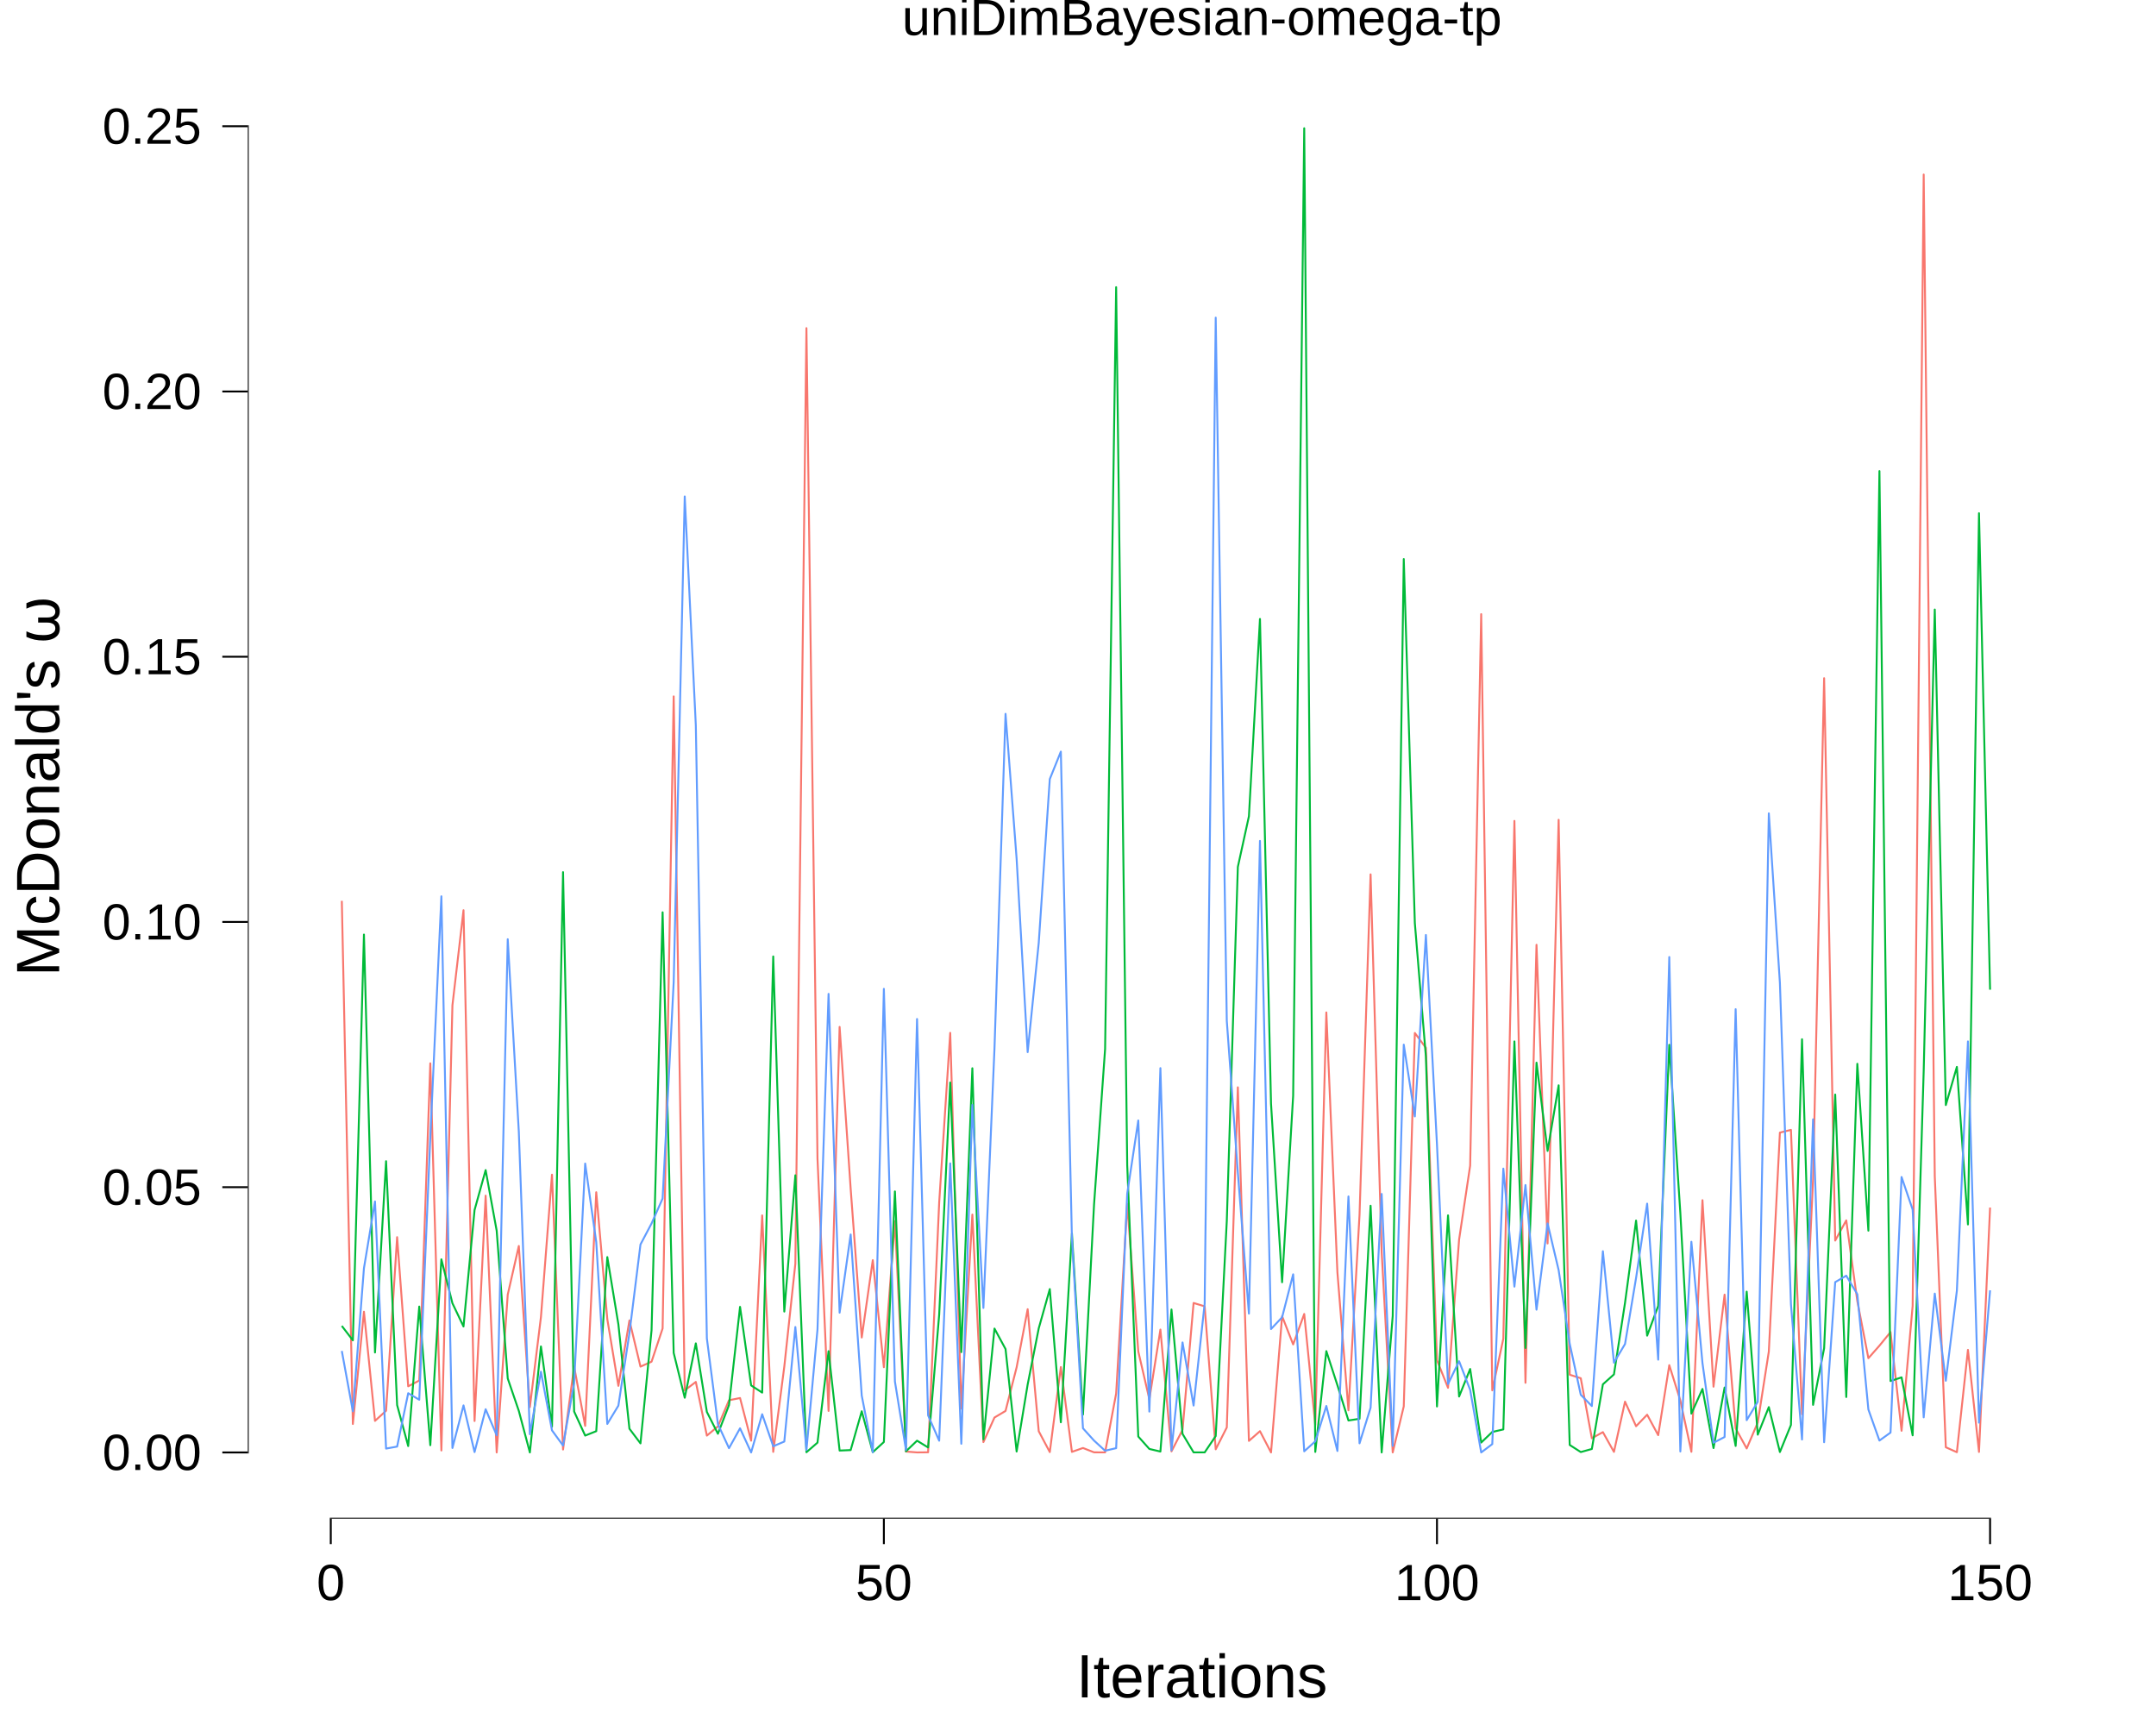
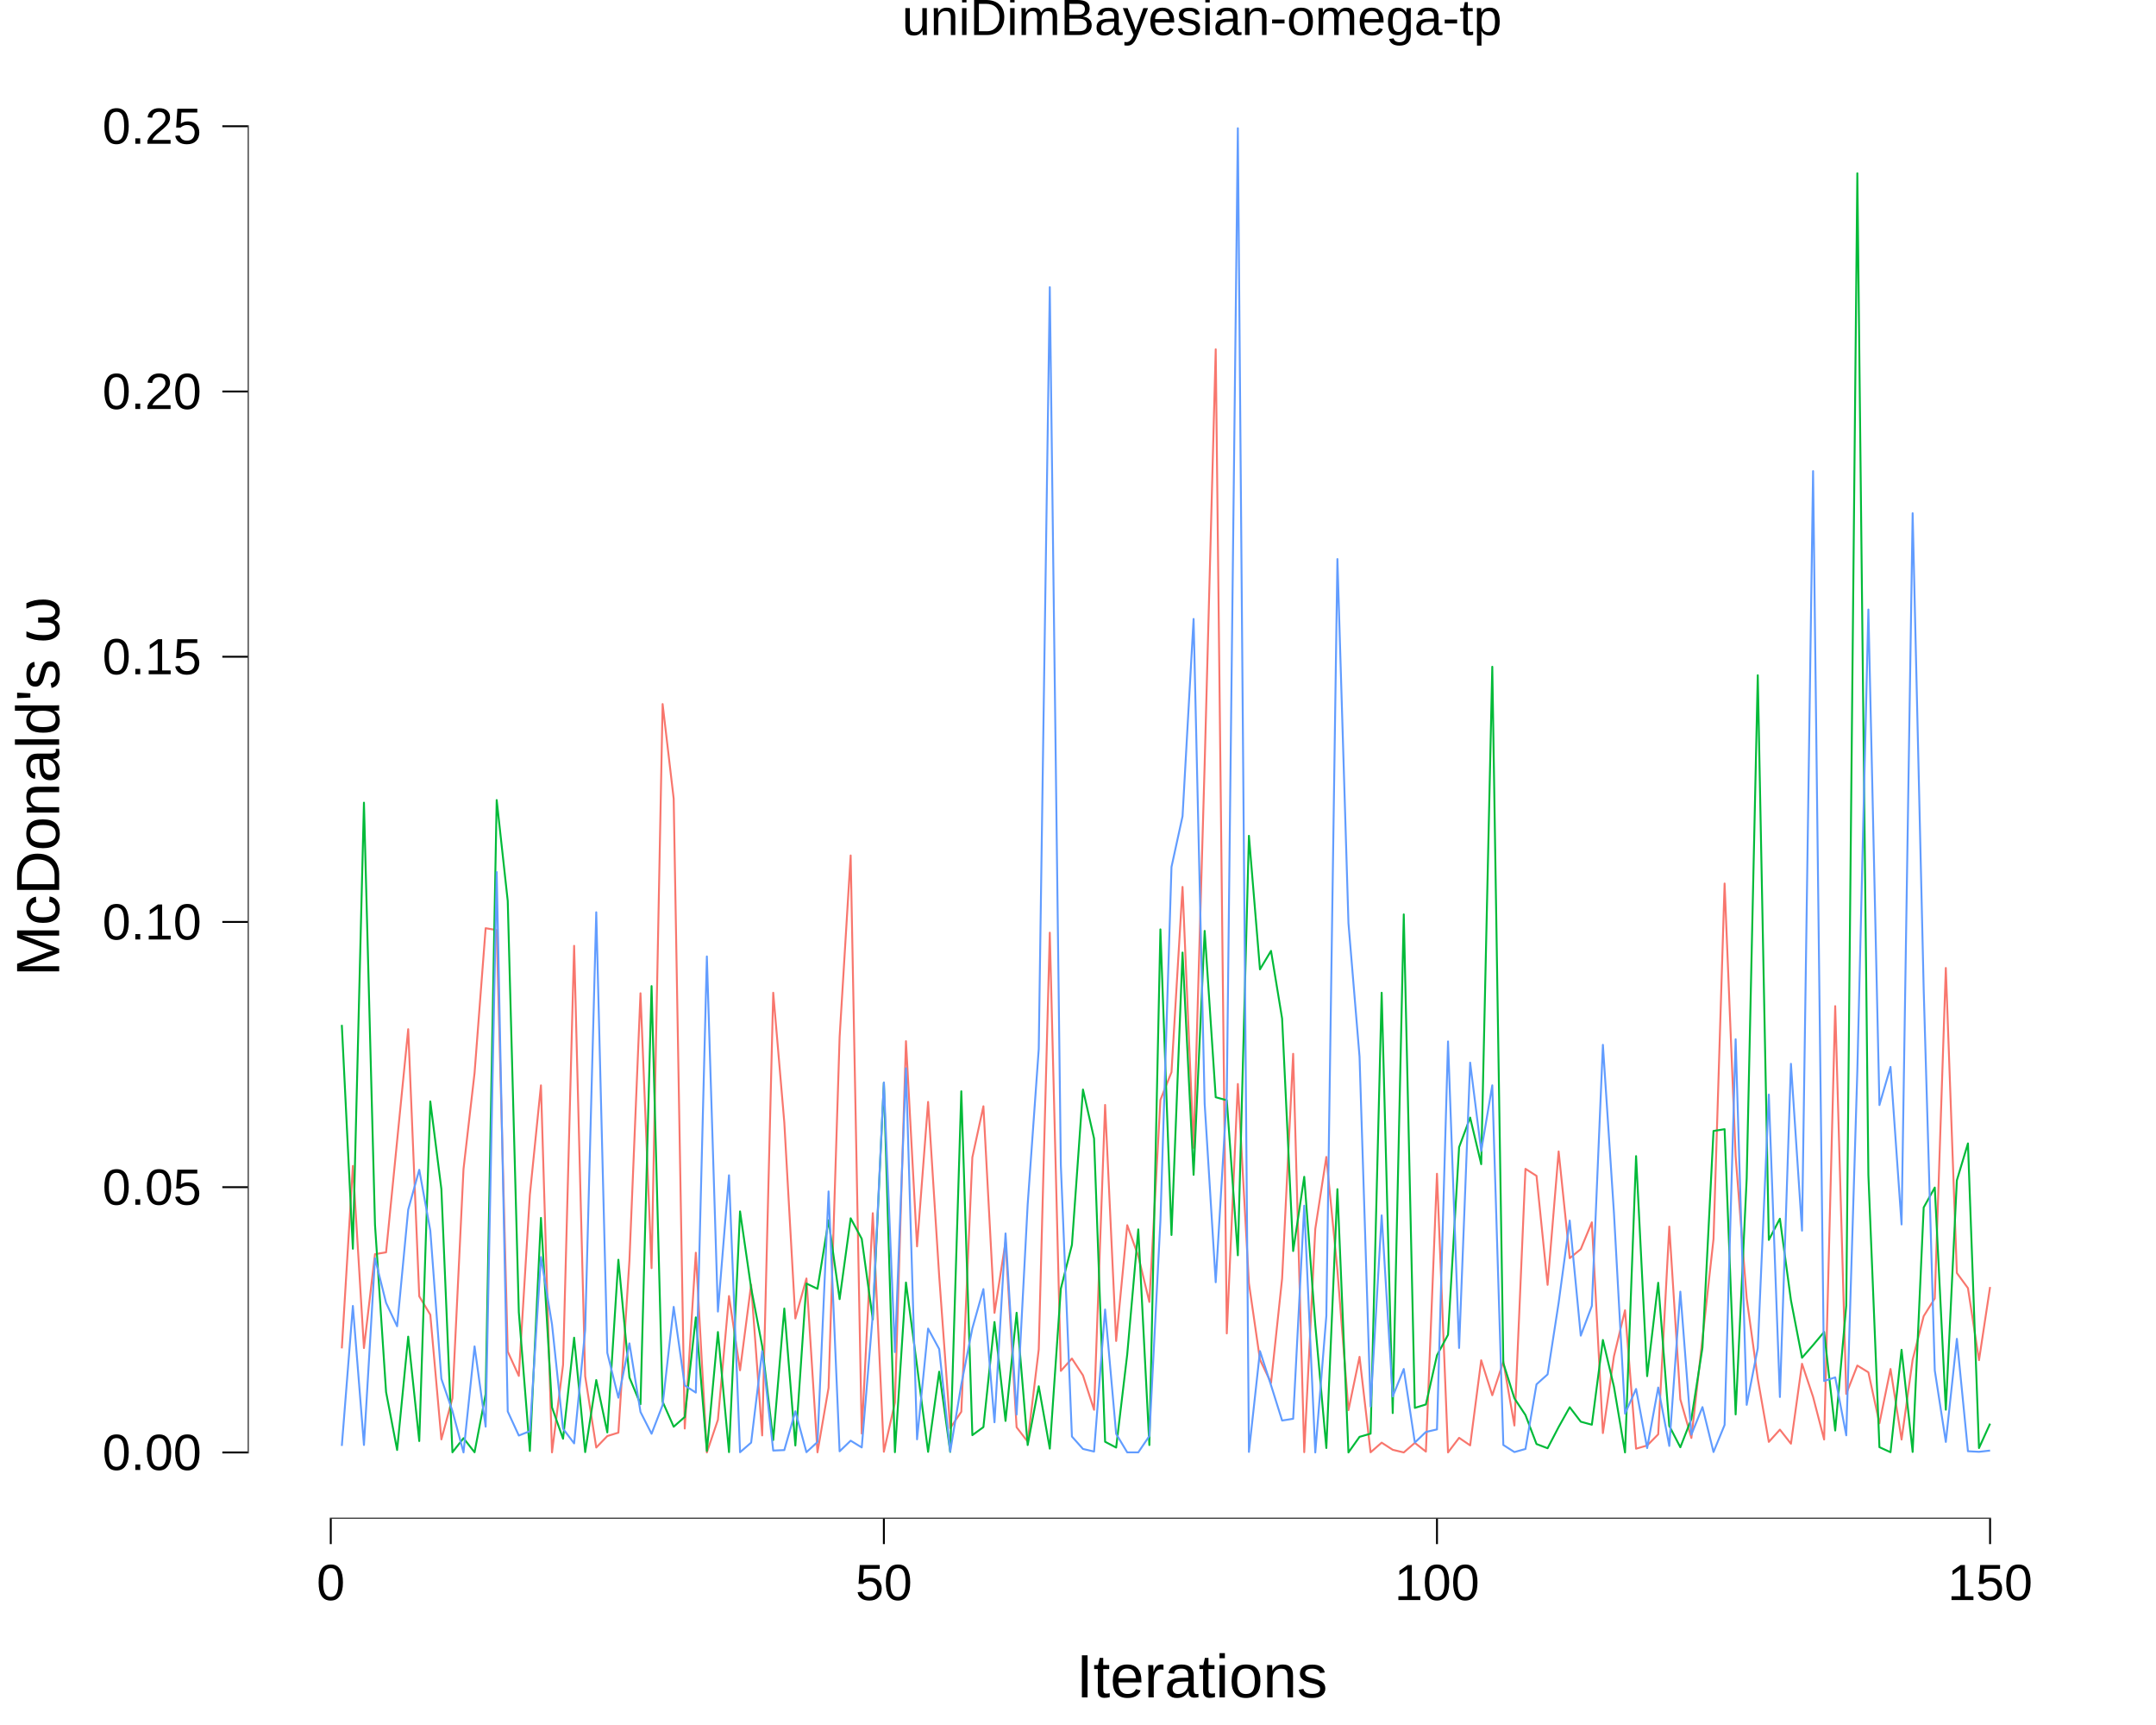
<svg xmlns="http://www.w3.org/2000/svg" viewBox="0 0 720.00 576.00">
  <defs>
    <style type="text/css">
    line, polyline, polygon, path, rect, circle {
      fill: none;
      stroke: #000000;
      stroke-linecap: round;
      stroke-linejoin: round;
      stroke-miterlimit: 10.00;
    }
  </style>
  </defs>
  <rect width="100%" height="100%" style="stroke: none; fill: #FFFFFF;" />
  <rect x="0.00" y="0.00" width="720.00" height="576.00" style="stroke-width: 10.67; stroke: none;" />
  <defs>
    <clipPath id="cpODIuNzV8NzIwLjAwfDUwNy4xMHwyMC43MQ==">
      <rect x="82.75" y="20.71" width="637.25" height="486.38" />
    </clipPath>
  </defs>
  <rect x="82.75" y="20.71" width="637.25" height="486.38" style="stroke-width: 10.67; stroke: none;" clip-path="url(#cpODIuNzV8NzIwLjAwfDUwNy4xMHwyMC43MQ==)" />
-   <polyline points="114.15,300.80 117.84,475.49 121.54,438.00 125.23,474.45 128.93,471.07 132.62,413.10 136.32,462.90 140.01,460.98 143.70,355.06 147.40,484.33 151.09,335.69 154.79,303.93 158.48,474.49 162.18,399.25 165.87,484.99 169.56,432.29 173.26,416.05 176.95,469.86 180.65,439.75 184.34,392.24 188.03,484.01 191.73,456.32 195.42,476.11 199.12,398.10 202.81,440.49 206.51,462.75 210.20,440.91 213.89,456.33 217.59,454.68 221.28,443.59 224.98,232.54 228.67,464.27 232.37,461.44 236.06,479.37 239.75,476.30 243.45,467.56 247.14,466.82 250.84,481.06 254.53,405.84 258.22,484.80 261.92,456.31 265.61,421.96 269.31,109.57 273.00,386.83 276.70,471.13 280.39,342.90 284.08,396.92 287.78,446.61 291.47,420.78 295.17,456.53 298.86,407.74 302.55,484.69 306.25,484.98 309.94,484.94 313.64,401.55 317.33,344.88 321.03,470.37 324.72,405.56 328.41,481.53 332.11,473.33 335.80,471.13 339.50,456.58 343.19,437.16 346.89,477.91 350.58,484.87 354.27,456.48 357.97,484.80 361.66,483.50 365.36,484.95 369.05,484.97 372.74,465.31 376.44,401.96 380.13,451.26 383.83,467.21 387.52,443.96 391.22,484.63 394.91,477.45 398.60,435.08 402.30,436.20 405.99,483.94 409.69,476.64 413.38,363.07 417.08,481.13 420.77,477.89 424.46,484.99 428.16,439.49 431.85,448.92 435.55,438.75 439.24,475.81 442.93,338.06 446.63,424.82 450.32,470.92 454.02,405.61 457.71,291.96 461.41,418.04 465.10,484.98 468.79,469.60 472.49,344.93 476.18,349.89 479.88,454.20 483.57,463.40 487.27,413.89 490.96,389.22 494.65,205.07 498.35,464.26 502.04,447.00 505.74,274.11 509.43,461.73 513.12,315.48 516.82,415.21 520.51,273.74 524.21,459.04 527.90,460.21 531.60,480.25 535.29,478.21 538.98,484.80 542.68,468.03 546.37,476.23 550.07,472.39 553.76,479.22 557.46,455.85 561.15,467.63 564.84,484.77 568.54,400.76 572.23,463.03 575.93,432.29 579.62,476.95 583.31,483.66 587.01,474.99 590.70,451.31 594.40,378.19 598.09,377.28 601.79,472.22 605.48,393.88 609.17,226.46 612.87,414.24 616.56,407.50 620.26,434.47 623.95,453.52 627.64,449.34 631.34,444.81 635.03,477.75 638.73,436.03 642.42,58.28 646.12,392.74 649.81,483.26 653.50,484.91 657.20,450.73 660.89,484.82 664.59,403.22 " style="stroke-width: 0.64; stroke: #F8766D; stroke-linecap: butt;" clip-path="url(#cpODIuNzV8NzIwLjAwfDUwNy4xMHwyMC43MQ==)" />
-   <polyline points="114.15,442.74 117.84,447.56 121.54,312.06 125.23,451.61 128.93,387.74 132.62,469.17 136.32,482.86 140.01,436.28 143.70,482.57 147.40,420.51 151.09,435.18 154.79,442.93 158.48,404.04 162.18,390.71 165.87,410.97 169.56,460.29 173.26,471.11 176.95,484.99 180.65,449.60 184.34,476.39 188.03,291.22 191.73,471.31 195.42,479.36 199.12,477.89 202.81,419.76 206.51,442.21 210.20,477.07 213.89,481.96 217.59,444.15 221.28,304.63 224.98,451.75 228.67,466.72 232.37,448.57 236.06,471.46 239.75,478.75 243.45,469.18 247.14,436.38 250.84,462.61 254.53,465.01 258.22,319.37 261.92,437.95 265.61,392.44 269.31,484.92 273.00,481.72 276.70,451.17 280.39,484.36 284.08,484.20 287.78,471.24 291.47,484.90 295.17,481.51 298.86,397.83 302.55,484.61 306.25,481.06 309.94,483.32 313.64,438.97 317.33,361.47 321.03,451.49 324.72,356.70 328.41,480.61 332.11,443.63 335.80,450.46 339.50,484.68 343.19,462.30 346.89,443.54 350.58,430.44 354.27,474.92 357.97,411.87 361.66,472.34 365.36,402.23 369.05,350.28 372.74,95.89 376.44,389.10 380.13,479.67 383.83,483.82 387.52,484.69 391.22,437.26 394.91,478.79 398.60,484.96 402.30,484.97 405.99,479.51 409.69,407.68 413.38,289.49 417.08,272.56 420.77,206.68 424.46,368.53 428.16,428.16 431.85,365.91 435.55,42.82 439.24,484.81 442.93,451.16 446.63,462.54 450.32,474.32 454.02,473.75 457.71,402.60 461.41,484.99 465.10,439.41 468.79,186.67 472.49,308.24 476.18,352.83 479.88,469.64 483.57,405.83 487.27,466.31 490.96,457.12 494.65,481.69 498.35,478.15 502.04,477.30 505.74,347.75 509.43,450.10 513.12,354.83 516.82,384.31 520.51,362.40 524.21,482.49 527.90,484.86 531.60,483.83 535.29,462.24 538.98,458.93 542.68,435.02 546.37,407.56 550.07,445.99 553.76,436.07 557.46,348.87 561.15,404.99 564.84,472.03 568.54,463.79 572.23,483.53 575.93,463.31 579.62,482.82 583.31,431.30 587.01,479.05 590.70,469.85 594.40,484.85 598.09,475.81 601.79,347.02 605.48,469.10 609.17,450.20 612.87,365.49 616.56,466.48 620.26,355.22 623.95,410.93 627.64,157.31 631.34,461.14 635.03,459.92 638.73,479.28 642.42,357.61 646.12,203.53 649.81,368.99 653.50,356.25 657.20,408.86 660.89,171.37 664.59,330.47 " style="stroke-width: 0.64; stroke: #00BA38; stroke-linecap: butt;" clip-path="url(#cpODIuNzV8NzIwLjAwfDUwNy4xMHwyMC43MQ==)" />
-   <polyline points="114.15,451.10 117.84,471.24 121.54,423.48 125.23,401.19 128.93,483.70 132.62,483.03 136.32,465.21 140.01,467.39 143.70,379.65 147.40,299.29 151.09,483.50 154.79,469.28 158.48,484.86 162.18,470.56 165.87,479.25 169.56,313.62 173.26,377.88 176.95,478.91 180.65,458.04 184.34,477.62 188.03,482.68 191.73,461.79 195.42,388.53 199.12,414.77 202.81,475.47 206.51,469.36 210.20,445.17 213.89,415.54 217.59,408.53 221.28,400.20 224.98,327.94 228.67,165.77 232.37,242.21 236.06,446.91 239.75,475.52 243.45,483.57 247.14,476.93 250.84,484.99 254.53,472.23 258.22,482.93 261.92,481.35 265.61,443.11 269.31,484.19 273.00,443.96 276.70,331.87 280.39,438.32 284.08,412.21 287.78,466.01 291.47,484.92 295.17,330.19 298.86,461.31 302.55,484.13 306.25,340.26 309.94,472.61 313.64,481.07 317.33,388.47 321.03,482.09 324.72,368.92 328.41,436.74 332.11,350.04 335.80,238.36 339.50,286.73 343.19,351.32 346.89,314.81 350.58,260.15 354.27,250.98 357.97,413.42 361.66,476.93 365.36,481.03 369.05,484.41 372.74,483.56 376.44,398.55 380.13,374.14 383.83,471.35 387.52,356.66 391.22,484.27 394.91,448.26 398.60,469.33 402.30,435.29 405.99,106.06 409.69,340.86 413.38,391.56 417.08,438.63 420.77,280.79 424.46,443.79 428.16,439.86 431.85,425.51 435.55,484.61 439.24,481.28 442.93,469.47 446.63,484.50 450.32,399.51 454.02,481.94 457.71,470.06 461.41,398.67 465.10,482.79 468.79,348.82 472.49,372.78 476.18,312.20 479.88,382.18 483.57,462.15 487.27,454.53 490.96,464.09 494.65,484.99 498.35,482.20 502.04,390.22 505.74,429.62 509.43,395.70 513.12,437.31 516.82,408.51 520.51,424.10 524.21,448.69 527.90,465.74 531.60,469.50 535.29,417.80 538.98,455.01 542.68,448.78 546.37,426.72 550.07,401.91 553.76,454.01 557.46,319.57 561.15,484.67 564.84,414.64 568.54,455.12 572.23,481.76 575.93,479.83 579.62,336.98 583.31,474.21 587.01,468.06 590.70,271.59 594.40,328.19 598.09,435.47 601.79,480.67 605.48,373.76 609.17,481.58 612.87,428.12 616.56,425.97 620.26,432.17 623.95,470.65 627.64,481.02 631.34,478.36 635.03,393.02 638.73,403.89 642.42,473.27 646.12,431.95 649.81,461.05 653.50,430.98 657.20,347.75 660.89,475.04 664.59,430.85 " style="stroke-width: 0.64; stroke: #619CFF; stroke-linecap: butt;" clip-path="url(#cpODIuNzV8NzIwLjAwfDUwNy4xMHwyMC43MQ==)" />
+   <polyline points="114.15,450.24 117.84,389.31 121.54,450.13 125.23,418.78 128.93,418.17 132.62,380.93 136.32,343.66 140.01,432.86 143.70,439.00 147.40,480.63 151.09,466.89 154.79,390.36 158.48,358.28 162.18,309.94 165.87,310.56 169.56,451.31 173.26,459.43 176.95,398.97 180.65,362.41 184.34,484.97 188.03,455.77 191.73,315.82 195.42,459.54 199.12,483.35 202.81,479.52 206.51,478.38 210.20,420.89 213.89,331.66 217.59,423.44 221.28,235.09 224.98,266.69 228.67,477.01 232.37,418.30 236.06,484.99 239.75,474.08 243.45,432.77 247.14,457.56 250.84,428.98 254.53,479.31 258.22,331.49 261.92,374.80 265.61,440.25 269.31,426.90 273.00,484.95 276.70,463.41 280.39,346.30 284.08,285.65 287.78,478.69 291.47,405.09 295.17,484.75 298.86,468.33 302.55,347.66 306.25,416.18 309.94,367.94 313.64,426.04 317.33,476.87 321.03,471.40 324.72,386.45 328.41,369.39 332.11,438.39 335.80,414.69 339.50,476.59 343.19,481.38 346.89,450.57 350.58,311.43 354.27,457.76 357.97,453.64 361.66,459.25 365.36,470.75 369.05,368.95 372.74,447.77 376.44,409.11 380.13,419.42 383.83,434.74 387.52,367.26 391.22,358.01 394.91,296.15 398.60,383.30 402.30,255.12 405.99,116.63 409.69,445.24 413.38,361.96 417.08,428.48 420.77,454.03 424.46,461.74 428.16,426.95 431.85,351.88 435.55,484.90 439.24,410.37 442.93,386.32 446.63,424.15 450.32,470.86 454.02,453.06 457.71,484.94 461.41,481.72 465.10,484.10 468.79,484.99 472.49,481.79 476.18,484.71 479.88,391.93 483.57,484.98 487.27,480.11 490.96,482.63 494.65,454.22 498.35,465.89 502.04,454.70 505.74,476.00 509.43,390.29 513.12,392.64 516.82,429.03 520.51,384.48 524.21,420.12 527.90,417.11 531.60,408.15 535.29,478.52 538.98,452.90 542.68,437.51 546.37,483.74 550.07,482.67 553.76,478.94 557.46,409.57 561.15,467.27 564.84,480.16 568.54,447.03 572.23,413.73 575.93,295.02 579.62,386.09 583.31,433.53 587.01,460.37 590.70,481.47 594.40,477.37 598.09,482.07 601.79,455.38 605.48,466.43 609.17,480.67 612.87,335.96 616.56,465.46 620.26,455.97 623.95,458.23 627.64,475.25 631.34,457.12 635.03,480.68 638.73,454.01 642.42,439.48 646.12,433.55 649.81,323.22 653.50,425.07 657.20,430.12 660.89,454.18 664.59,429.74 " style="stroke-width: 0.64; stroke: #F8766D; stroke-linecap: butt;" clip-path="url(#cpODIuNzV8NzIwLjAwfDUwNy4xMHwyMC43MQ==)" />
+   <polyline points="114.15,342.23 117.84,416.97 121.54,268.02 125.23,408.95 128.93,464.81 132.62,484.17 136.32,446.32 140.01,481.19 143.70,367.79 147.40,397.08 151.09,484.94 154.79,480.23 158.48,484.93 162.18,465.52 165.87,267.15 169.56,300.84 173.26,438.13 176.95,484.49 180.65,406.67 184.34,469.94 188.03,480.41 191.73,446.67 195.42,484.87 199.12,460.81 202.81,478.30 206.51,420.64 210.20,459.95 213.89,468.88 217.59,329.27 221.28,468.03 224.98,476.40 228.67,473.14 232.37,439.88 236.06,484.49 239.75,444.78 243.45,484.88 247.14,404.50 250.84,430.05 254.53,449.47 258.22,480.86 261.92,436.94 265.61,482.67 269.31,428.59 273.00,430.35 276.70,407.45 280.39,433.80 284.08,406.80 287.78,413.66 291.47,440.58 295.17,361.60 298.86,484.90 302.55,428.25 306.25,456.13 309.94,484.79 313.64,458.03 317.33,484.81 321.03,364.39 324.72,479.22 328.41,476.53 332.11,441.43 335.80,474.47 339.50,438.34 343.19,482.52 346.89,462.90 350.58,483.72 354.27,430.28 357.97,415.69 361.66,363.81 365.36,380.14 369.05,481.42 372.74,483.36 376.44,452.24 380.13,410.51 383.83,482.52 387.52,310.33 391.22,412.38 394.91,318.07 398.60,392.30 402.30,310.84 405.99,366.38 409.69,367.39 413.38,419.16 417.08,279.09 420.77,323.68 424.46,317.51 428.16,340.10 431.85,417.74 435.55,392.95 439.24,442.38 442.93,483.51 446.63,397.08 450.32,484.99 454.02,479.78 457.71,478.72 461.41,331.49 465.10,471.84 468.79,305.33 472.49,470.11 476.18,468.97 479.88,452.55 483.57,445.70 487.27,383.06 490.96,373.17 494.65,388.74 498.35,222.64 502.04,455.16 505.74,466.93 509.43,472.50 513.12,482.18 516.82,483.59 520.51,476.50 524.21,469.89 527.90,474.72 531.60,475.73 535.29,447.44 538.98,463.04 542.68,484.98 546.37,386.04 550.07,459.52 553.76,428.33 557.46,476.11 561.15,483.27 564.84,473.80 568.54,449.99 572.23,377.64 575.93,377.05 579.62,472.29 583.31,393.46 587.01,225.47 590.70,414.03 594.40,406.95 598.09,434.19 601.79,453.37 605.48,449.14 609.17,444.75 612.87,477.67 616.56,435.91 620.26,57.86 623.95,392.34 627.64,483.23 631.34,484.91 635.03,450.71 638.73,484.82 642.42,403.18 646.12,396.54 649.81,470.72 653.50,394.12 657.20,381.80 660.89,483.52 664.59,475.37 " style="stroke-width: 0.64; stroke: #00BA38; stroke-linecap: butt;" clip-path="url(#cpODIuNzV8NzIwLjAwfDUwNy4xMHwyMC43MQ==)" />
+   <polyline points="114.15,482.81 117.84,436.07 121.54,482.50 125.23,420.16 128.93,435.04 132.62,442.86 136.32,403.91 140.01,390.61 143.70,410.90 147.40,460.40 151.09,471.15 154.79,484.99 158.48,449.58 162.18,476.38 165.87,291.19 169.56,471.30 173.26,479.35 176.95,477.88 180.65,419.74 184.34,442.20 188.03,477.07 191.73,481.96 195.42,444.15 199.12,304.62 202.81,451.73 206.51,466.71 210.20,448.57 213.89,471.46 217.59,478.75 221.28,469.18 224.98,436.38 228.67,462.61 232.37,465.01 236.06,319.37 239.75,437.95 243.45,392.44 247.14,484.92 250.84,481.72 254.53,451.17 258.22,484.36 261.92,484.20 265.61,471.24 269.31,484.90 273.00,481.51 276.70,397.83 280.39,484.61 284.08,481.06 287.78,483.32 291.47,438.97 295.17,361.47 298.86,451.49 302.55,356.70 306.25,480.61 309.94,443.63 313.64,450.46 317.33,484.68 321.03,462.30 324.72,443.54 328.41,430.44 332.11,474.92 335.80,411.87 339.50,472.34 343.19,402.23 346.89,350.28 350.58,95.89 354.27,389.10 357.97,479.67 361.66,483.82 365.36,484.69 369.05,437.26 372.74,478.79 376.44,484.96 380.13,484.97 383.83,479.51 387.52,407.68 391.22,289.49 394.91,272.56 398.60,206.68 402.30,368.54 405.99,428.16 409.69,365.91 413.38,42.82 417.08,484.81 420.77,451.16 424.46,462.54 428.16,474.33 431.85,473.75 435.55,402.60 439.24,484.99 442.93,439.41 446.63,186.67 450.32,308.24 454.02,352.83 457.71,469.64 461.41,405.83 465.10,466.31 468.79,457.12 472.49,481.69 476.18,478.15 479.88,477.30 483.57,347.75 487.27,450.10 490.96,354.83 494.65,384.32 498.35,362.40 502.04,482.50 505.74,484.86 509.43,483.83 513.12,462.24 516.82,458.93 520.51,435.02 524.21,407.56 527.90,445.99 531.60,436.07 535.29,348.88 538.98,404.99 542.68,472.03 546.37,463.79 550.07,483.53 553.76,463.31 557.46,482.82 561.15,431.30 564.84,479.05 568.54,469.85 572.23,484.85 575.93,475.81 579.62,347.02 583.31,469.10 587.01,450.20 590.70,365.50 594.40,466.48 598.09,355.22 601.79,410.93 605.48,157.31 609.17,461.14 612.87,459.92 616.56,479.28 620.26,357.61 623.95,203.53 627.64,368.99 631.34,356.25 635.03,408.86 638.73,171.37 642.42,330.47 646.12,457.59 649.81,481.48 653.50,447.05 657.20,484.58 660.89,484.78 664.59,484.36 " style="stroke-width: 0.64; stroke: #619CFF; stroke-linecap: butt;" clip-path="url(#cpODIuNzV8NzIwLjAwfDUwNy4xMHwyMC43MQ==)" />
  <line x1="110.14" y1="507.10" x2="664.91" y2="507.10" style="stroke-width: 0.64; stroke-linecap: butt;" clip-path="url(#cpODIuNzV8NzIwLjAwfDUwNy4xMHwyMC43MQ==)" />
  <line x1="82.75" y1="485.31" x2="82.75" y2="41.83" style="stroke-width: 0.64; stroke-linecap: butt;" clip-path="url(#cpODIuNzV8NzIwLjAwfDUwNy4xMHwyMC43MQ==)" />
  <rect x="82.75" y="20.71" width="637.25" height="486.38" style="stroke-width: 0.00; stroke: none;" clip-path="url(#cpODIuNzV8NzIwLjAwfDUwNy4xMHwyMC43MQ==)" />
  <defs>
    <clipPath id="cpMC4wMHw3MjAuMDB8NTc2LjAwfDAuMDA=">
      <rect x="0.00" y="0.00" width="720.00" height="576.00" />
    </clipPath>
  </defs>
  <polyline points="82.75,507.10 82.75,20.71 " style="stroke-width: 0.00; stroke: none; stroke-linecap: butt;" clip-path="url(#cpMC4wMHw3MjAuMDB8NTc2LjAwfDAuMDA=)" />
  <g clip-path="url(#cpMC4wMHw3MjAuMDB8NTc2LjAwfDAuMDA=)">
    <text x="34.19" y="490.84" style="font-size: 17.00px; font-family: Liberation Sans;" textLength="33.08px" lengthAdjust="spacingAndGlyphs">0.00</text>
  </g>
  <g clip-path="url(#cpMC4wMHw3MjAuMDB8NTc2LjAwfDAuMDA=)">
    <text x="34.19" y="402.27" style="font-size: 17.00px; font-family: Liberation Sans;" textLength="33.08px" lengthAdjust="spacingAndGlyphs">0.05</text>
  </g>
  <g clip-path="url(#cpMC4wMHw3MjAuMDB8NTc2LjAwfDAuMDA=)">
    <text x="34.19" y="313.71" style="font-size: 17.00px; font-family: Liberation Sans;" textLength="33.08px" lengthAdjust="spacingAndGlyphs">0.10</text>
  </g>
  <g clip-path="url(#cpMC4wMHw3MjAuMDB8NTc2LjAwfDAuMDA=)">
    <text x="34.19" y="225.14" style="font-size: 17.00px; font-family: Liberation Sans;" textLength="33.08px" lengthAdjust="spacingAndGlyphs">0.15</text>
  </g>
  <g clip-path="url(#cpMC4wMHw3MjAuMDB8NTc2LjAwfDAuMDA=)">
    <text x="34.19" y="136.57" style="font-size: 17.00px; font-family: Liberation Sans;" textLength="33.08px" lengthAdjust="spacingAndGlyphs">0.20</text>
  </g>
  <g clip-path="url(#cpMC4wMHw3MjAuMDB8NTc2LjAwfDAuMDA=)">
    <text x="34.19" y="48.00" style="font-size: 17.00px; font-family: Liberation Sans;" textLength="33.08px" lengthAdjust="spacingAndGlyphs">0.25</text>
  </g>
  <polyline points="74.25,484.99 82.75,484.99 " style="stroke-width: 0.64; stroke-linecap: butt;" clip-path="url(#cpMC4wMHw3MjAuMDB8NTc2LjAwfDAuMDA=)" />
  <polyline points="74.25,396.42 82.75,396.42 " style="stroke-width: 0.64; stroke-linecap: butt;" clip-path="url(#cpMC4wMHw3MjAuMDB8NTc2LjAwfDAuMDA=)" />
  <polyline points="74.25,307.85 82.75,307.85 " style="stroke-width: 0.64; stroke-linecap: butt;" clip-path="url(#cpMC4wMHw3MjAuMDB8NTc2LjAwfDAuMDA=)" />
  <polyline points="74.25,219.29 82.75,219.29 " style="stroke-width: 0.64; stroke-linecap: butt;" clip-path="url(#cpMC4wMHw3MjAuMDB8NTc2LjAwfDAuMDA=)" />
  <polyline points="74.25,130.72 82.75,130.72 " style="stroke-width: 0.64; stroke-linecap: butt;" clip-path="url(#cpMC4wMHw3MjAuMDB8NTc2LjAwfDAuMDA=)" />
  <polyline points="74.25,42.15 82.75,42.15 " style="stroke-width: 0.64; stroke-linecap: butt;" clip-path="url(#cpMC4wMHw3MjAuMDB8NTc2LjAwfDAuMDA=)" />
  <polyline points="82.75,507.10 720.00,507.10 " style="stroke-width: 0.00; stroke: none; stroke-linecap: butt;" clip-path="url(#cpMC4wMHw3MjAuMDB8NTc2LjAwfDAuMDA=)" />
  <polyline points="110.46,515.60 110.46,507.10 " style="stroke-width: 0.64; stroke-linecap: butt;" clip-path="url(#cpMC4wMHw3MjAuMDB8NTc2LjAwfDAuMDA=)" />
  <polyline points="295.17,515.60 295.17,507.10 " style="stroke-width: 0.64; stroke-linecap: butt;" clip-path="url(#cpMC4wMHw3MjAuMDB8NTc2LjAwfDAuMDA=)" />
  <polyline points="479.88,515.60 479.88,507.10 " style="stroke-width: 0.64; stroke-linecap: butt;" clip-path="url(#cpMC4wMHw3MjAuMDB8NTc2LjAwfDAuMDA=)" />
  <polyline points="664.59,515.60 664.59,507.10 " style="stroke-width: 0.64; stroke-linecap: butt;" clip-path="url(#cpMC4wMHw3MjAuMDB8NTc2LjAwfDAuMDA=)" />
  <g clip-path="url(#cpMC4wMHw3MjAuMDB8NTc2LjAwfDAuMDA=)">
    <text x="105.73" y="534.28" style="font-size: 17.00px; font-family: Liberation Sans;" textLength="9.45px" lengthAdjust="spacingAndGlyphs">0</text>
  </g>
  <g clip-path="url(#cpMC4wMHw3MjAuMDB8NTc2LjAwfDAuMDA=)">
    <text x="285.71" y="534.28" style="font-size: 17.00px; font-family: Liberation Sans;" textLength="18.91px" lengthAdjust="spacingAndGlyphs">50</text>
  </g>
  <g clip-path="url(#cpMC4wMHw3MjAuMDB8NTc2LjAwfDAuMDA=)">
    <text x="465.70" y="534.28" style="font-size: 17.00px; font-family: Liberation Sans;" textLength="28.36px" lengthAdjust="spacingAndGlyphs">100</text>
  </g>
  <g clip-path="url(#cpMC4wMHw3MjAuMDB8NTc2LjAwfDAuMDA=)">
    <text x="650.41" y="534.28" style="font-size: 17.00px; font-family: Liberation Sans;" textLength="28.36px" lengthAdjust="spacingAndGlyphs">150</text>
  </g>
  <g clip-path="url(#cpMC4wMHw3MjAuMDB8NTc2LjAwfDAuMDA=)">
    <text x="359.41" y="566.78" style="font-size: 20.40px; font-family: Liberation Sans;" textLength="83.92px" lengthAdjust="spacingAndGlyphs">Iterations</text>
  </g>
  <g clip-path="url(#cpMC4wMHw3MjAuMDB8NTc2LjAwfDAuMDA=)">
    <text transform="translate(19.76,326.01) rotate(-90)" style="font-size: 20.40px; font-family: Liberation Sans;" textLength="105.91px" lengthAdjust="spacingAndGlyphs">McDonald's</text>
  </g>
  <g clip-path="url(#cpMC4wMHw3MjAuMDB8NTc2LjAwfDAuMDA=)">
    <text transform="translate(19.76,220.11) rotate(-90)" style="font-size: 20.40px; font-family: Symbola;" textLength="5.09px" lengthAdjust="spacingAndGlyphs"> </text>
  </g>
  <g clip-path="url(#cpMC4wMHw3MjAuMDB8NTc2LjAwfDAuMDA=)">
    <text transform="translate(19.76,215.01) rotate(-90)" style="font-size: 20.40px; font-family: Symbola;" textLength="13.22px" lengthAdjust="spacingAndGlyphs">ω</text>
  </g>
  <g clip-path="url(#cpMC4wMHw3MjAuMDB8NTc2LjAwfDAuMDA=)">
    <text x="301.23" y="11.70" style="font-size: 17.00px; font-family: Liberation Sans;" textLength="200.30px" lengthAdjust="spacingAndGlyphs">uniDimBayesian-omega-tp</text>
  </g>
</svg>
